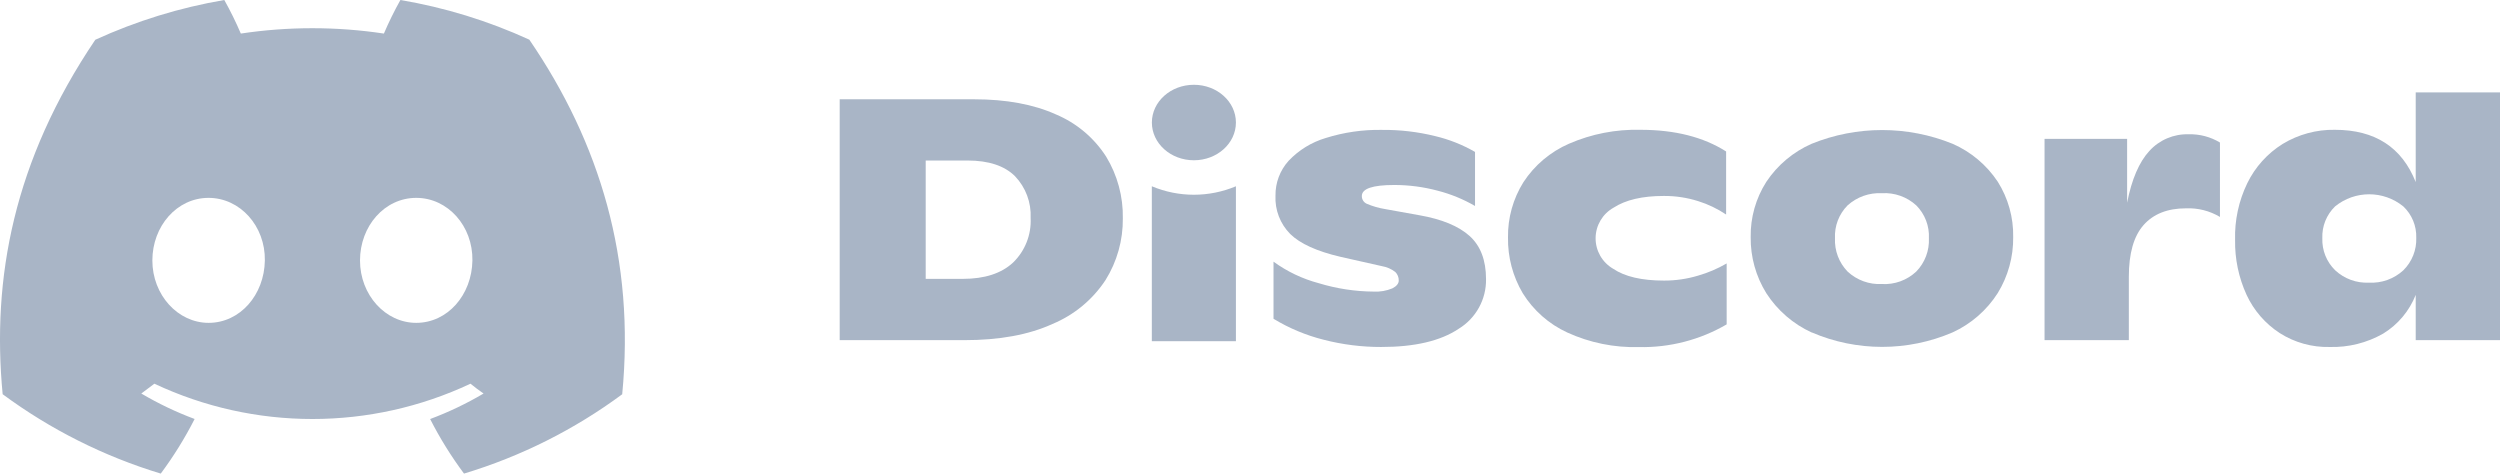
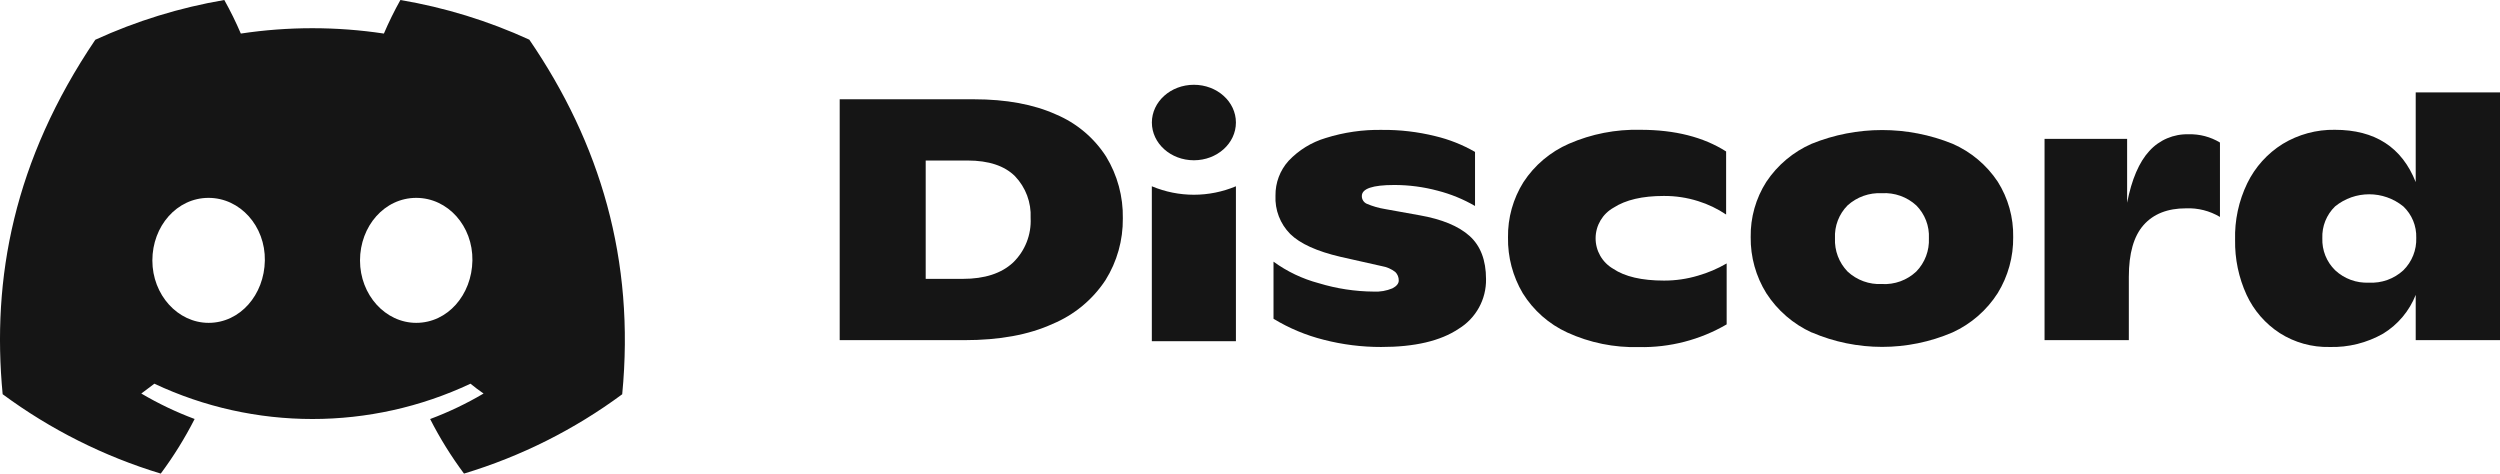
<svg xmlns="http://www.w3.org/2000/svg" viewBox="0 0 508.67 96.36">
  <defs>
    <style>
			.cls-1 {
- 				fill: #A9B5C6;
+ 				fill: #151515;
			}
		</style>
  </defs>
  <g id="图层_2" data-name="图层 2">
    <g id="Discord_Logos" data-name="Discord Logos">
      <g id="Discord_Logo_-_Large_-_White" data-name="Discord Logo - Large - White">
        <path class="cls-1" d="M170.85,20.2h27.3q9.87,0,16.7,3.08a22.5,22.5,0,0,1,10.21,8.58,23.34,23.34,0,0,1,3.4,12.56A23.24,23.24,0,0,1,224.93,57a23.94,23.94,0,0,1-10.79,8.92q-7.24,3.3-17.95,3.29H170.85Zm25.06,36.54q6.65,0,10.22-3.32a11.8,11.8,0,0,0,3.57-9.07,11.5,11.5,0,0,0-3.18-8.5q-3.2-3.18-9.63-3.19h-8.54V56.74Z" />
        <path class="cls-1" d="M269.34,69.13a37,37,0,0,1-10.22-4.27V53.24a27.77,27.77,0,0,0,9.2,4.38,39.31,39.31,0,0,0,11.17,1.71,8.71,8.71,0,0,0,3.82-.66c.86-.44,1.29-1,1.29-1.58a2.37,2.37,0,0,0-.7-1.75,6.15,6.15,0,0,0-2.73-1.19l-8.4-1.89q-7.22-1.68-10.25-4.65a10.39,10.39,0,0,1-3-7.81,10.37,10.37,0,0,1,2.66-7.07,17.13,17.13,0,0,1,7.56-4.65,36,36,0,0,1,11.48-1.65A43.27,43.27,0,0,1,292,27.69a30.25,30.25,0,0,1,8.12,3.22v11a30,30,0,0,0-7.6-3.11,34,34,0,0,0-8.85-1.16q-6.58,0-6.58,2.24a1.69,1.69,0,0,0,1,1.58,16.14,16.14,0,0,0,3.74,1.08l7,1.26Q295.65,45,299,48t3.36,8.78a11.61,11.61,0,0,1-5.57,10.12Q291.26,70.61,281,70.6A46.41,46.41,0,0,1,269.34,69.13Z" />
        <path class="cls-1" d="M318.9,67.66a21,21,0,0,1-9.07-8,21.59,21.59,0,0,1-3-11.34,20.62,20.62,0,0,1,3.15-11.27,21.16,21.16,0,0,1,9.24-7.8,34.25,34.25,0,0,1,14.56-2.84q10.5,0,17.43,4.41V43.65a21.84,21.84,0,0,0-5.7-2.73,22.65,22.65,0,0,0-7-1.05q-6.51,0-10.19,2.38a7.15,7.15,0,0,0-.1,12.43q3.57,2.41,10.36,2.41a23.91,23.91,0,0,0,6.9-1,25.71,25.71,0,0,0,5.84-2.49V66a34,34,0,0,1-17.85,4.62A32.93,32.93,0,0,1,318.9,67.66Z" />
        <path class="cls-1" d="M368.64,67.66a21.77,21.77,0,0,1-9.25-8,21.14,21.14,0,0,1-3.18-11.41A20.27,20.27,0,0,1,359.39,37a21.42,21.42,0,0,1,9.21-7.74,38.17,38.17,0,0,1,28.7,0,21.25,21.25,0,0,1,9.17,7.7,20.41,20.41,0,0,1,3.15,11.27,21.29,21.29,0,0,1-3.15,11.41,21.51,21.51,0,0,1-9.2,8,36.32,36.32,0,0,1-28.63,0Zm21.27-12.42a9.12,9.12,0,0,0,2.56-6.76,8.87,8.87,0,0,0-2.56-6.68,9.53,9.53,0,0,0-7-2.49,9.67,9.67,0,0,0-7,2.49,8.9,8.9,0,0,0-2.55,6.68,9.15,9.15,0,0,0,2.55,6.76,9.53,9.53,0,0,0,7,2.55A9.4,9.4,0,0,0,389.91,55.24Z" />
        <path class="cls-1" d="M451.69,29V44.14a12.47,12.47,0,0,0-6.93-1.75c-3.73,0-6.61,1.14-8.61,3.4s-3,5.77-3,10.53V69.2H416V28.25h16.8v13q1.4-7.14,4.52-10.53a10.38,10.38,0,0,1,8-3.4A11.71,11.71,0,0,1,451.69,29Z" />
        <path class="cls-1" d="M508.67,18.8V69.2H491.52V60a16.23,16.23,0,0,1-6.62,7.88A20.81,20.81,0,0,1,474,70.6a18.11,18.11,0,0,1-10.15-2.83A18.6,18.6,0,0,1,457.11,60a25.75,25.75,0,0,1-2.34-11.17,24.87,24.87,0,0,1,2.48-11.55,19.43,19.43,0,0,1,7.21-8,19.85,19.85,0,0,1,10.61-2.87q12.24,0,16.45,10.64V18.8ZM489,55a8.83,8.83,0,0,0,2.63-6.62A8.42,8.42,0,0,0,489,42a11,11,0,0,0-13.89,0,8.55,8.55,0,0,0-2.59,6.47A8.67,8.67,0,0,0,475.14,55,9.42,9.42,0,0,0,482,57.51,9.56,9.56,0,0,0,489,55Z" />
        <path class="cls-1" d="M107.7,8.07A105.15,105.15,0,0,0,81.47,0a72.06,72.06,0,0,0-3.36,6.83A97.68,97.68,0,0,0,49,6.83,72.37,72.37,0,0,0,45.64,0,105.89,105.89,0,0,0,19.39,8.09C2.79,32.65-1.71,56.6.54,80.21h0A105.73,105.73,0,0,0,32.71,96.36,77.7,77.7,0,0,0,39.6,85.25a68.42,68.42,0,0,1-10.85-5.18c.91-.66,1.8-1.34,2.66-2a75.57,75.57,0,0,0,64.32,0c.87.71,1.76,1.39,2.66,2a68.68,68.68,0,0,1-10.87,5.19,77,77,0,0,0,6.89,11.1A105.25,105.25,0,0,0,126.6,80.22h0C129.24,52.84,122.09,29.11,107.7,8.07ZM42.45,65.69C36.18,65.69,31,60,31,53s5-12.74,11.43-12.74S54,46,53.89,53,48.84,65.69,42.45,65.69Zm42.24,0C78.41,65.69,73.25,60,73.25,53s5-12.74,11.44-12.74S96.23,46,96.12,53,91.08,65.69,84.69,65.69Z" />
        <ellipse class="cls-1" cx="242.92" cy="24.93" rx="8.55" ry="7.68" />
        <path class="cls-1" d="M234.36,37.9a22.08,22.08,0,0,0,17.11,0V69.42H234.36Z" />
      </g>
    </g>
  </g>
</svg>
